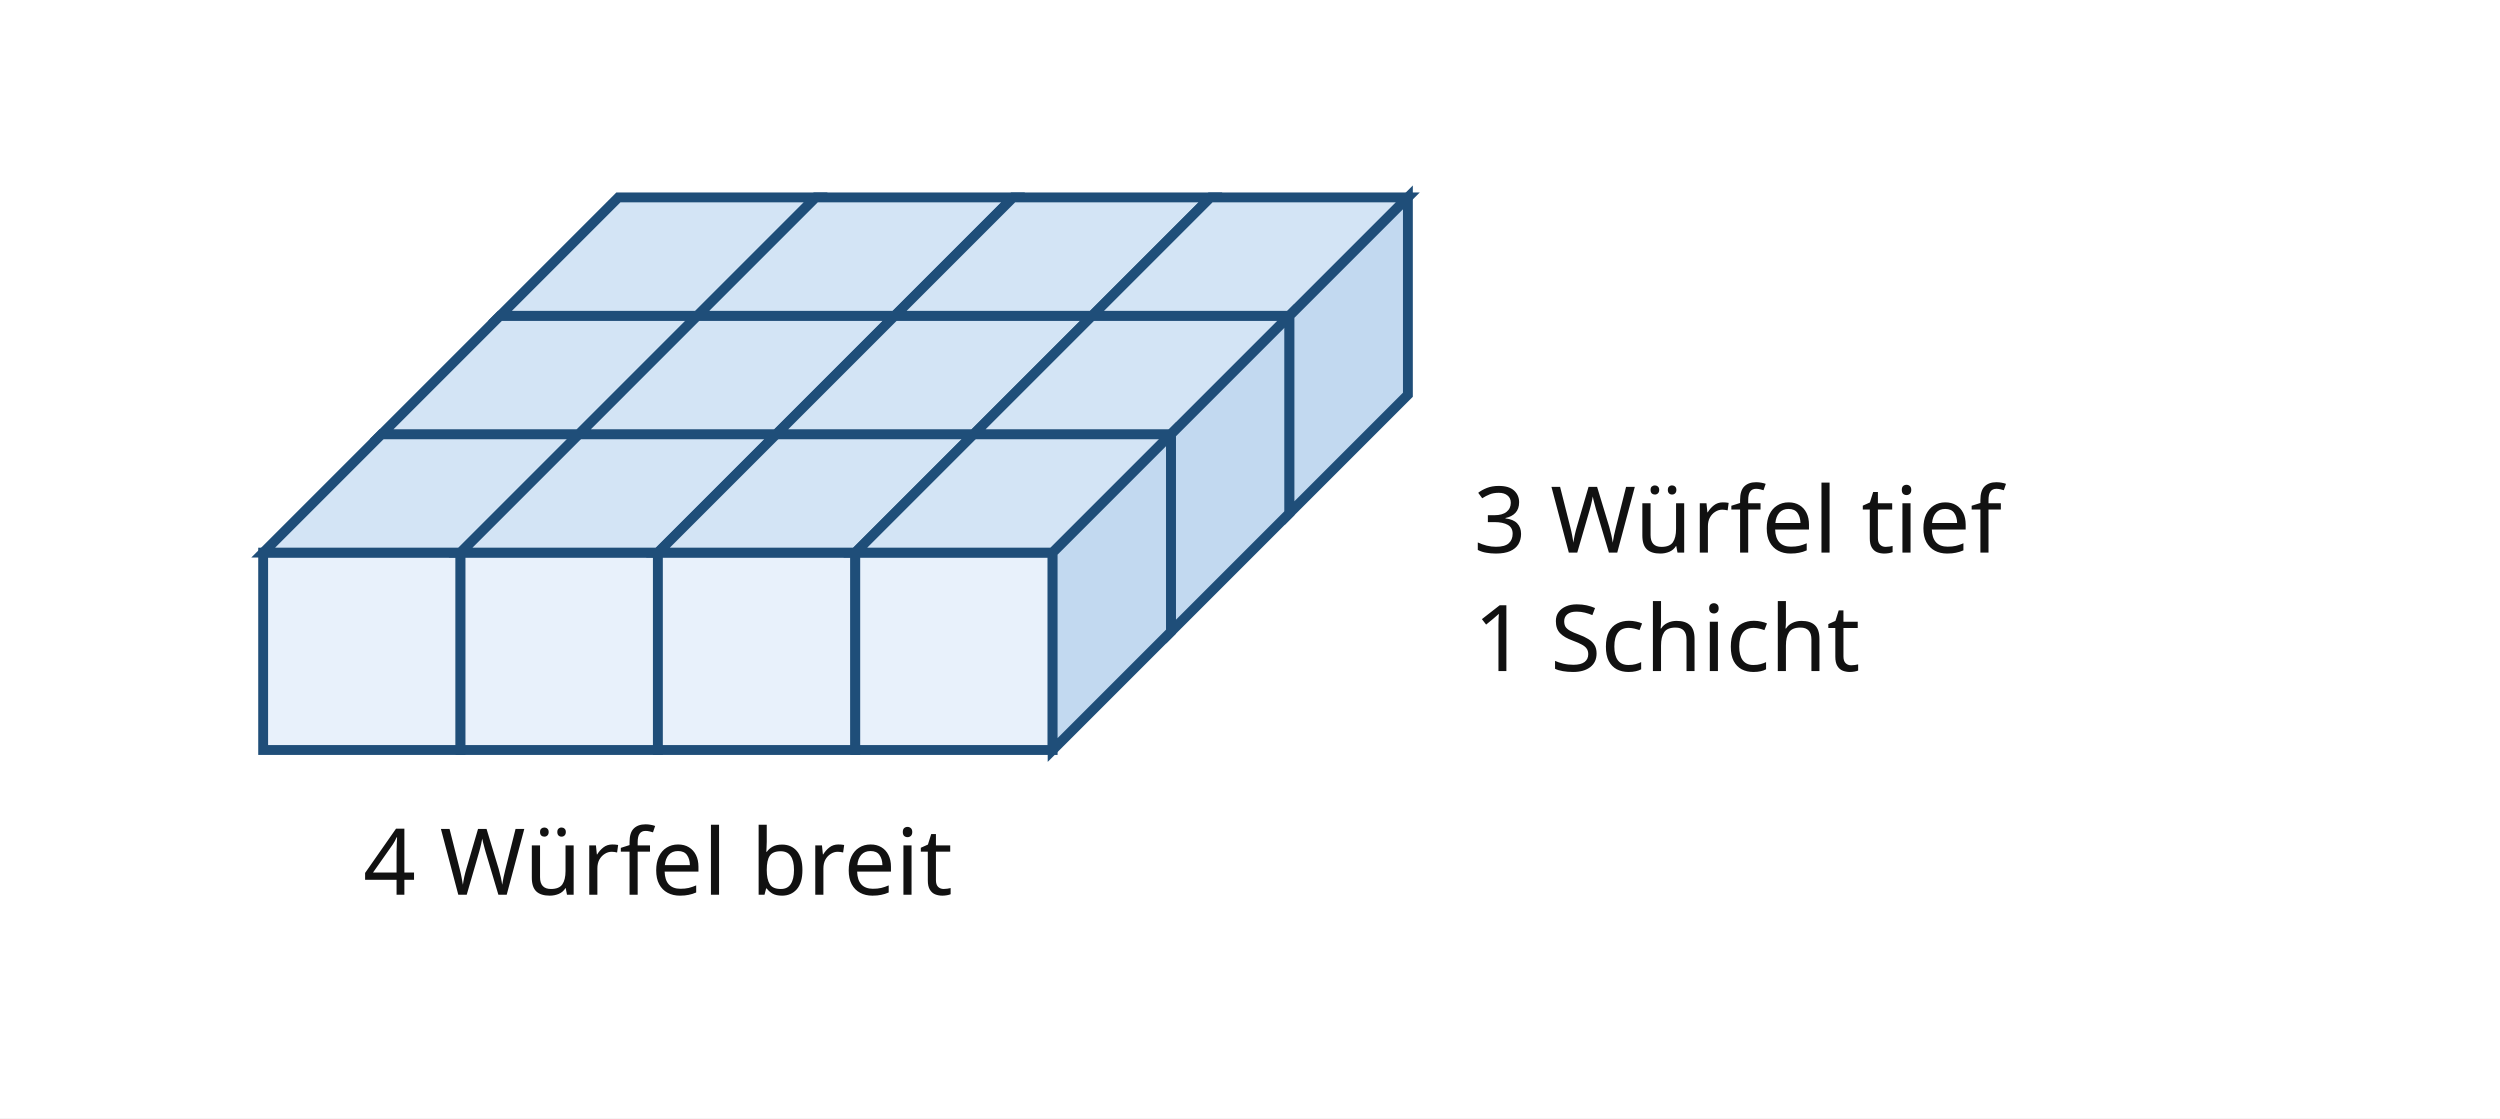
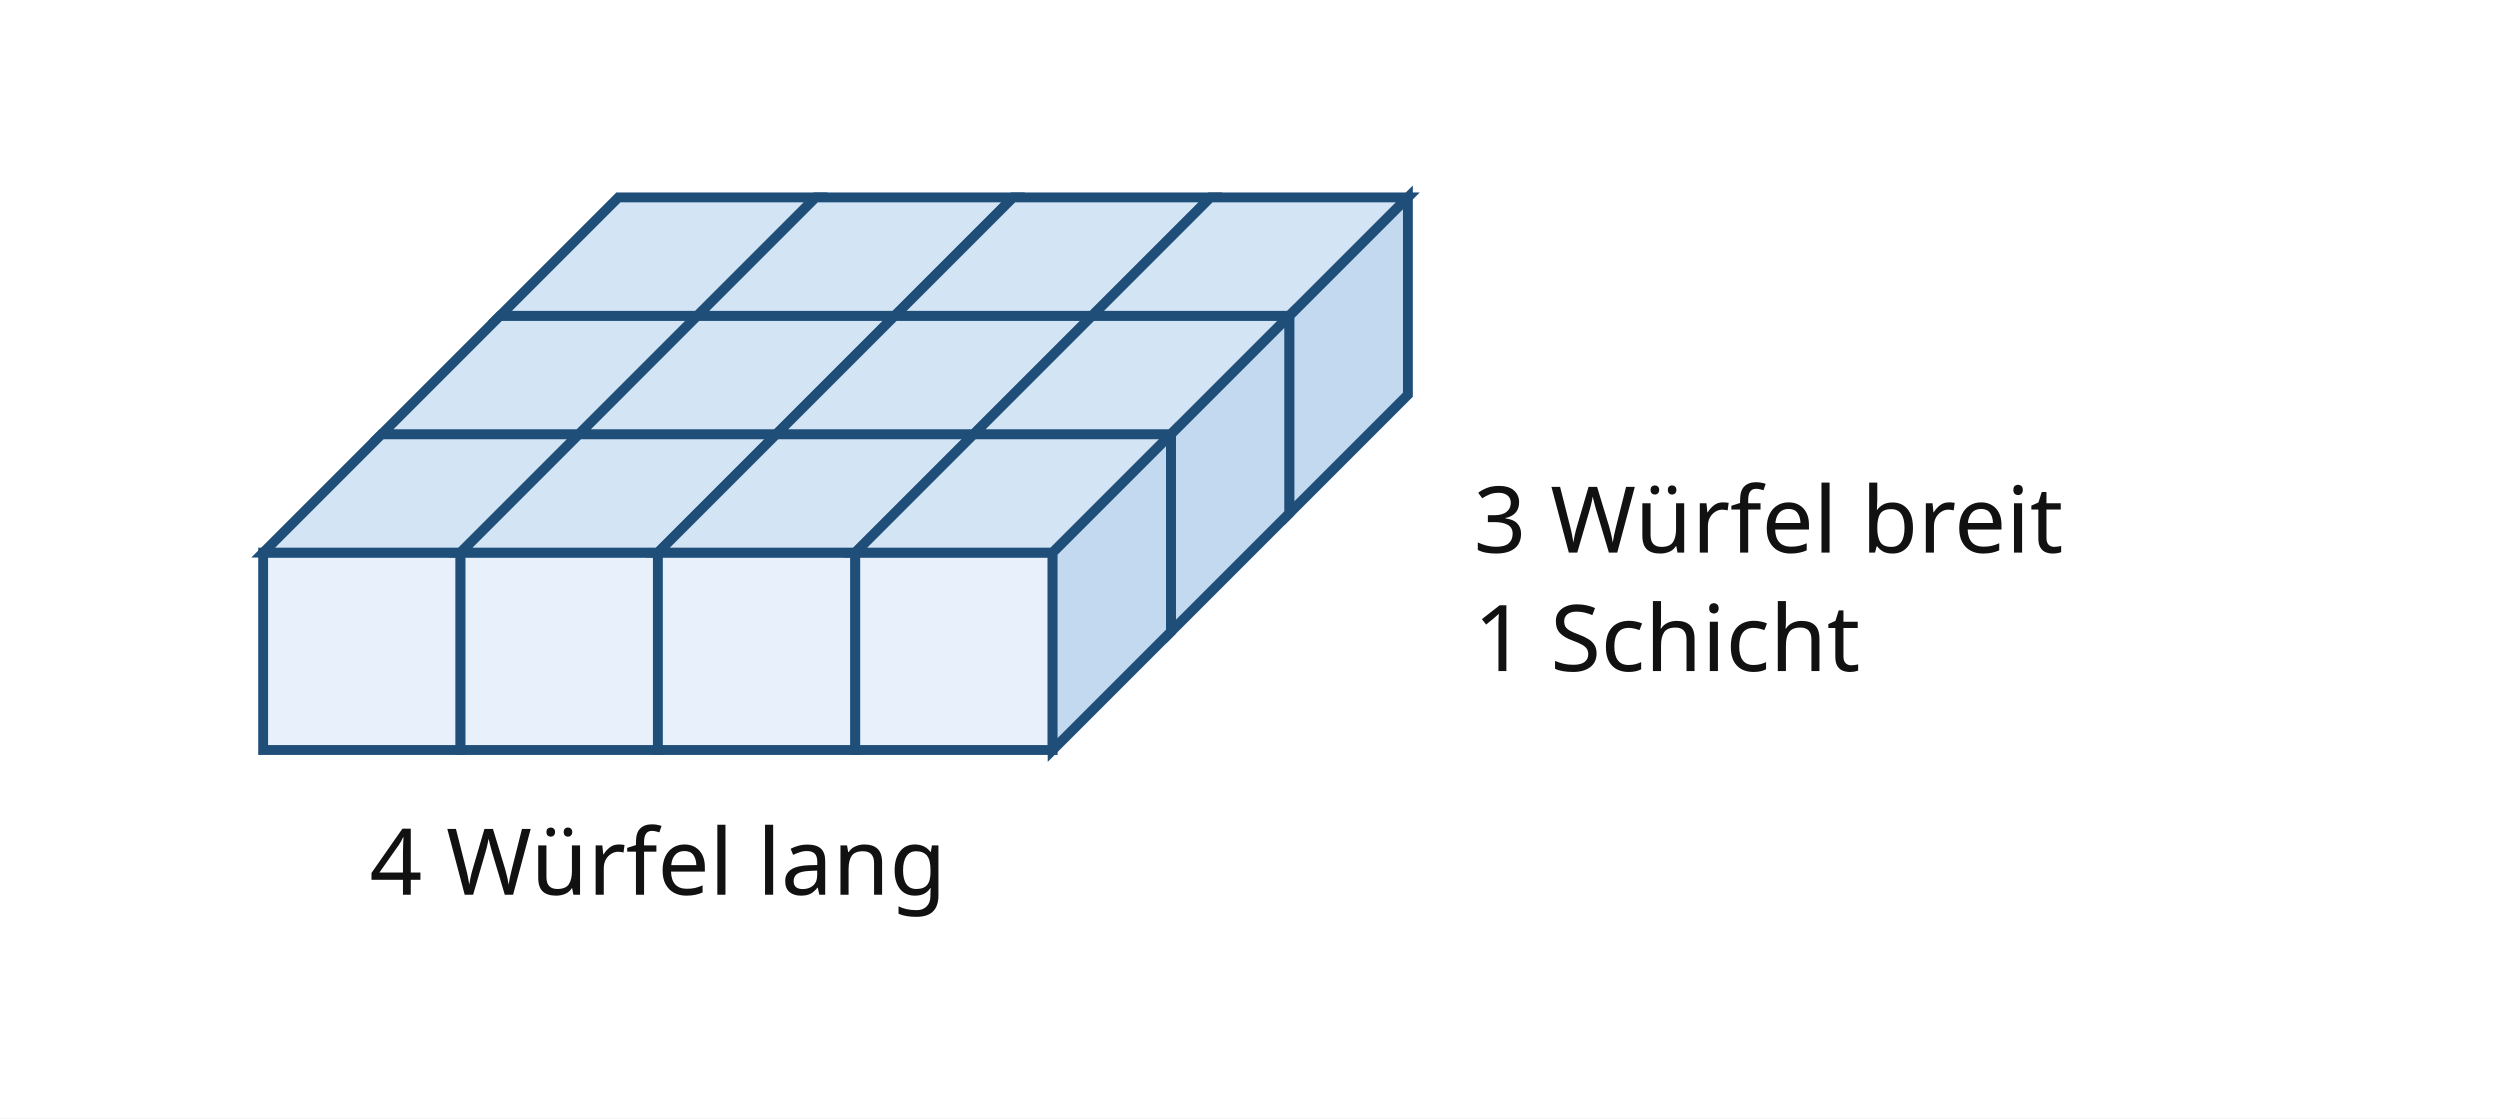
<svg xmlns="http://www.w3.org/2000/svg" viewBox="0 0 380 170" role="img" aria-labelledby="t d">
  <rect width="380" height="170" fill="#fff" />
  <rect x="40" y="84" width="30" height="30" fill="#e8f1fb" stroke="#1f4e79" stroke-width="1.5" />
  <rect x="70" y="84" width="30" height="30" fill="#e8f1fb" stroke="#1f4e79" stroke-width="1.5" />
  <rect x="100" y="84" width="30" height="30" fill="#e8f1fb" stroke="#1f4e79" stroke-width="1.5" />
  <rect x="130" y="84" width="30" height="30" fill="#e8f1fb" stroke="#1f4e79" stroke-width="1.5" />
  <polygon points="40,84 70,84 88,66 58,66" fill="#d3e4f5" stroke="#1f4e79" stroke-width="1.5" />
  <polygon points="70,84 100,84 118,66 88,66" fill="#d3e4f5" stroke="#1f4e79" stroke-width="1.5" />
  <polygon points="100,84 130,84 148,66 118,66" fill="#d3e4f5" stroke="#1f4e79" stroke-width="1.5" />
  <polygon points="130,84 160,84 178,66 148,66" fill="#d3e4f5" stroke="#1f4e79" stroke-width="1.5" />
  <polygon points="58,66 88,66 106,48 76,48" fill="#d3e4f5" stroke="#1f4e79" stroke-width="1.5" />
  <polygon points="88,66 118,66 136,48 106,48" fill="#d3e4f5" stroke="#1f4e79" stroke-width="1.5" />
  <polygon points="118,66 148,66 166,48 136,48" fill="#d3e4f5" stroke="#1f4e79" stroke-width="1.5" />
  <polygon points="148,66 178,66 196,48 166,48" fill="#d3e4f5" stroke="#1f4e79" stroke-width="1.5" />
  <polygon points="76,48 106,48 124,30 94,30" fill="#d3e4f5" stroke="#1f4e79" stroke-width="1.5" />
  <polygon points="106,48 136,48 154,30 124,30" fill="#d3e4f5" stroke="#1f4e79" stroke-width="1.5" />
  <polygon points="136,48 166,48 184,30 154,30" fill="#d3e4f5" stroke="#1f4e79" stroke-width="1.5" />
  <polygon points="166,48 196,48 214,30 184,30" fill="#d3e4f5" stroke="#1f4e79" stroke-width="1.5" />
  <polygon points="160,84 178,66 178,96 160,114" fill="#c2d9f0" stroke="#1f4e79" stroke-width="1.5" />
  <polygon points="178,66 196,48 196,78 178,96" fill="#c2d9f0" stroke="#1f4e79" stroke-width="1.5" />
  <polygon points="196,48 214,30 214,60 196,78" fill="#c2d9f0" stroke="#1f4e79" stroke-width="1.5" />
-   <text x="100.0" y="136" font-size="14" font-family="sans-serif" fill="#111" text-anchor="middle">4 Würfel breit</text>
-   <text x="224" y="84" font-size="14" font-family="sans-serif" fill="#111">3 Würfel tief</text>
+   <text x="100.0" y="136" font-size="14" font-family="sans-serif" fill="#111" text-anchor="middle">4 Würfel lang</text>
+   <text x="224" y="84" font-size="14" font-family="sans-serif" fill="#111">3 Würfel breit</text>
  <text x="224" y="102" font-size="14" font-family="sans-serif" fill="#111">1 Schicht</text>
</svg>
